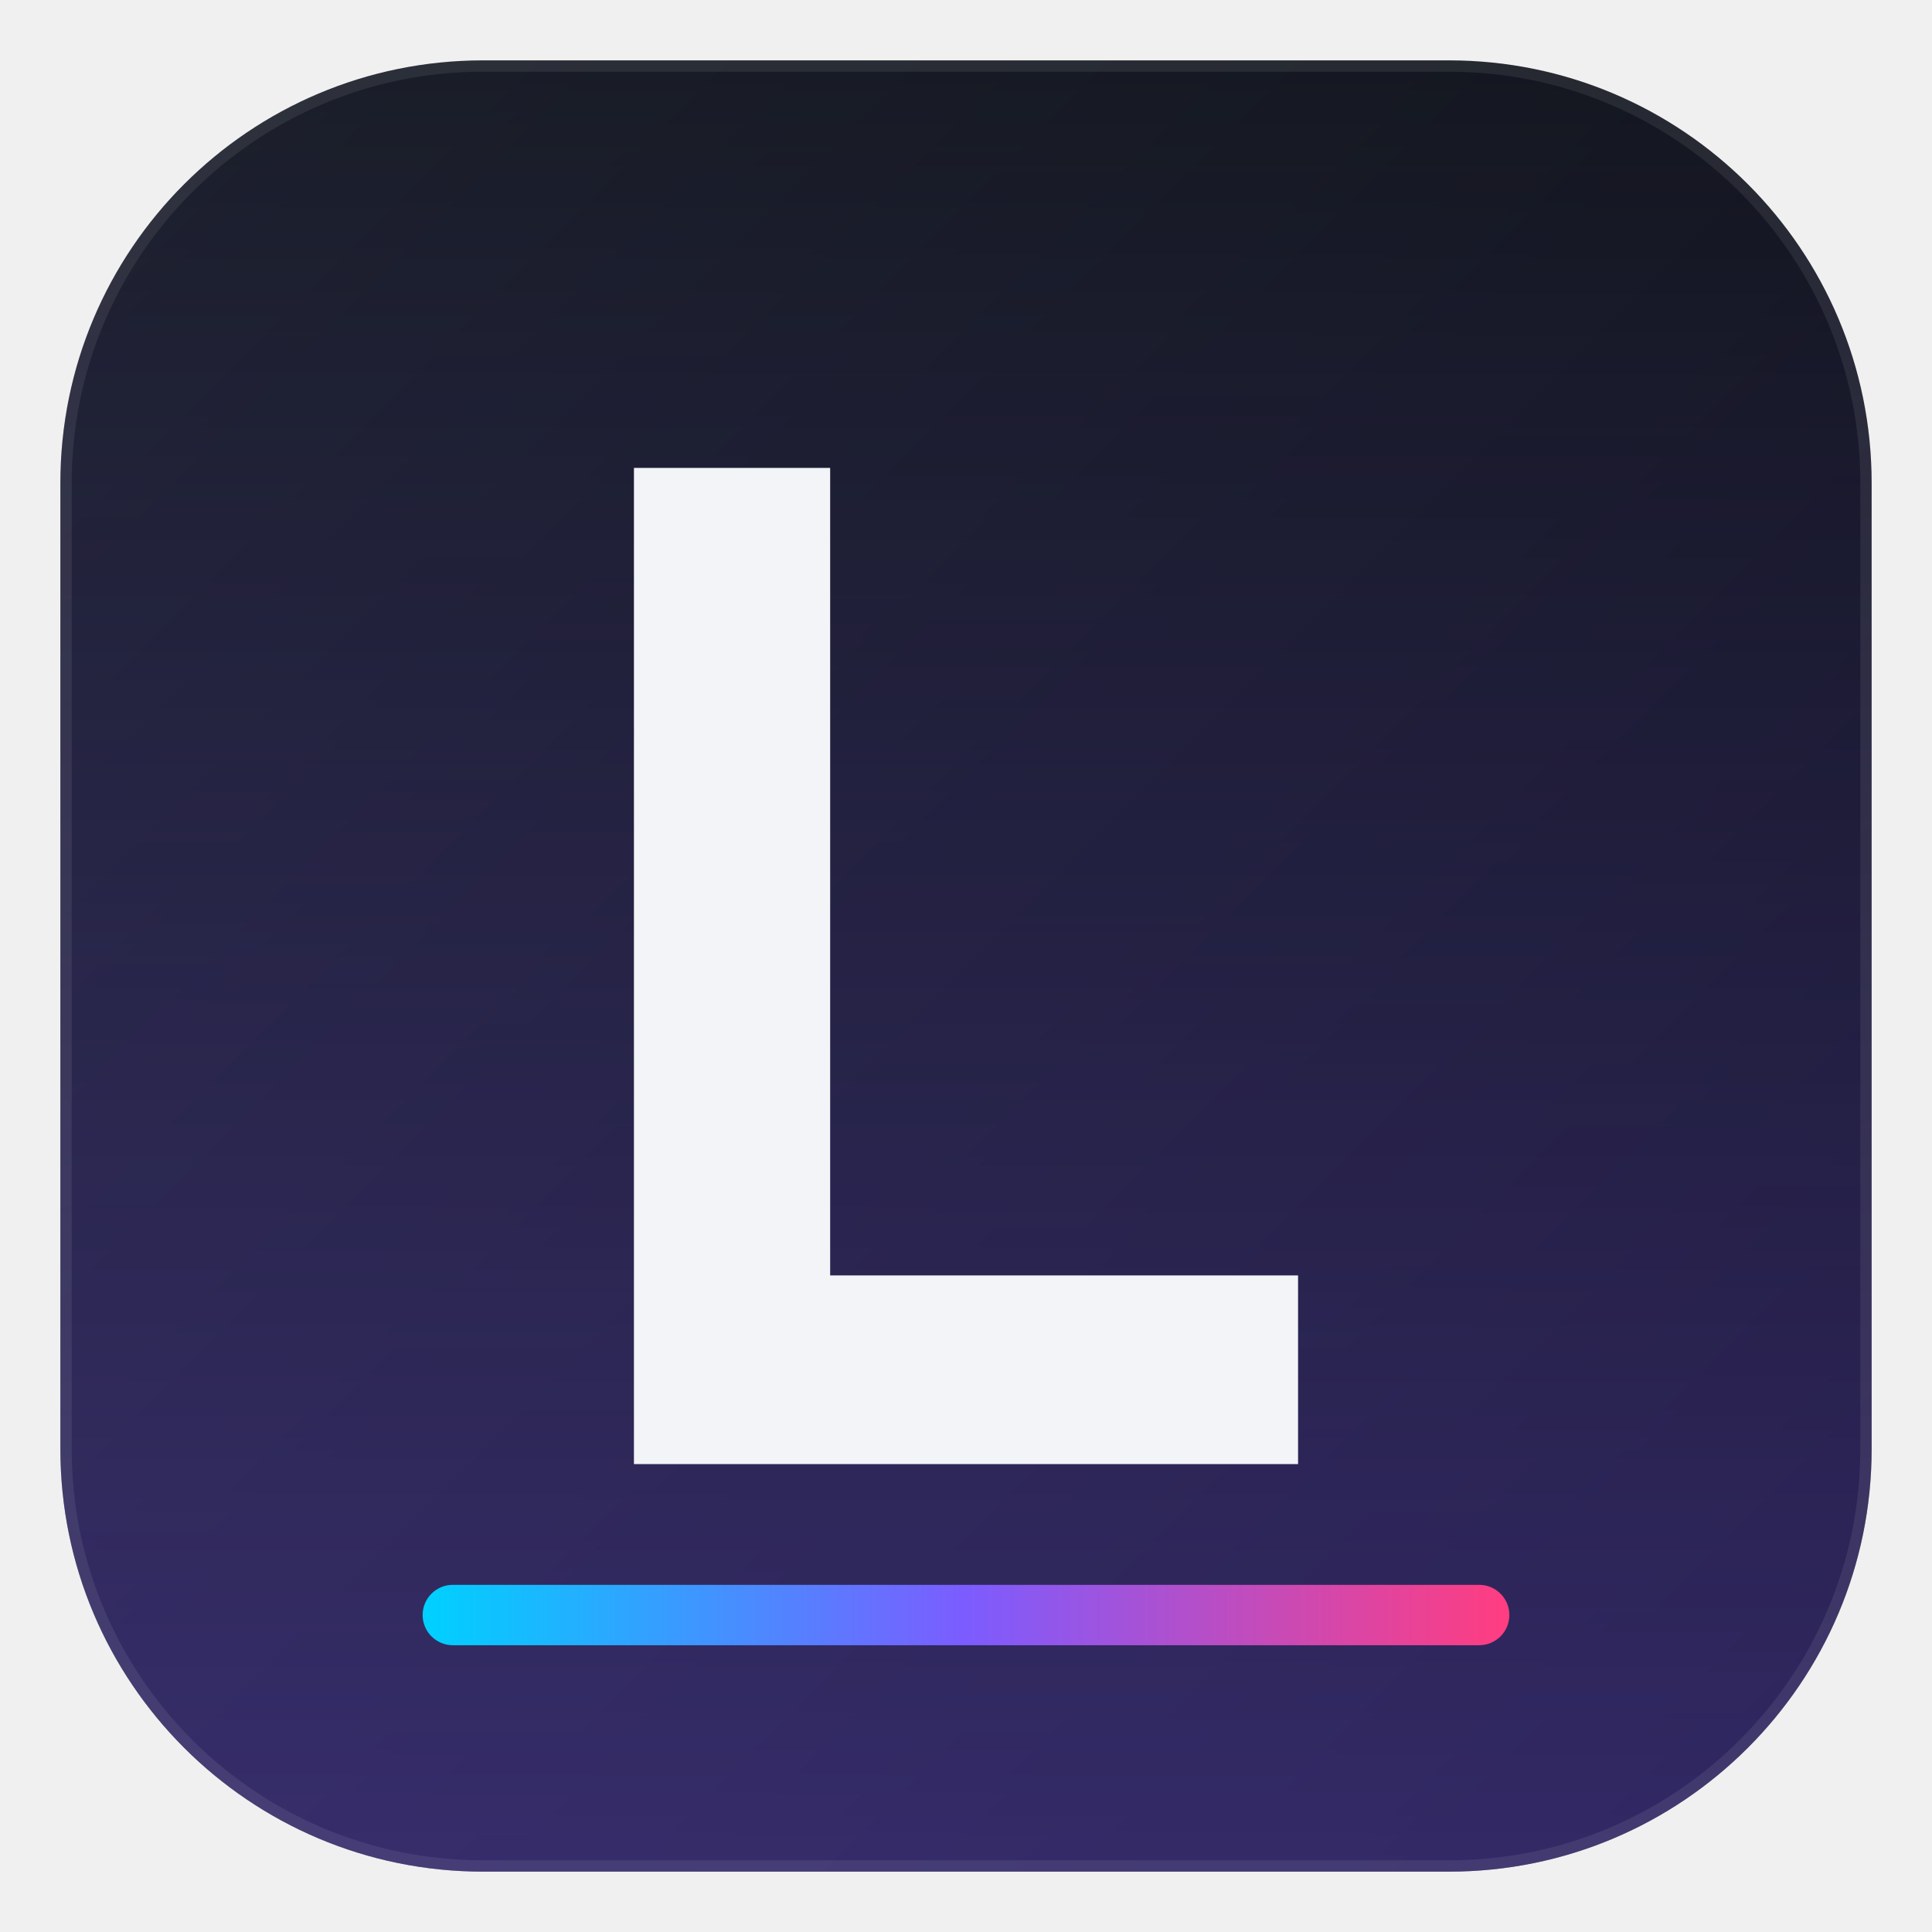
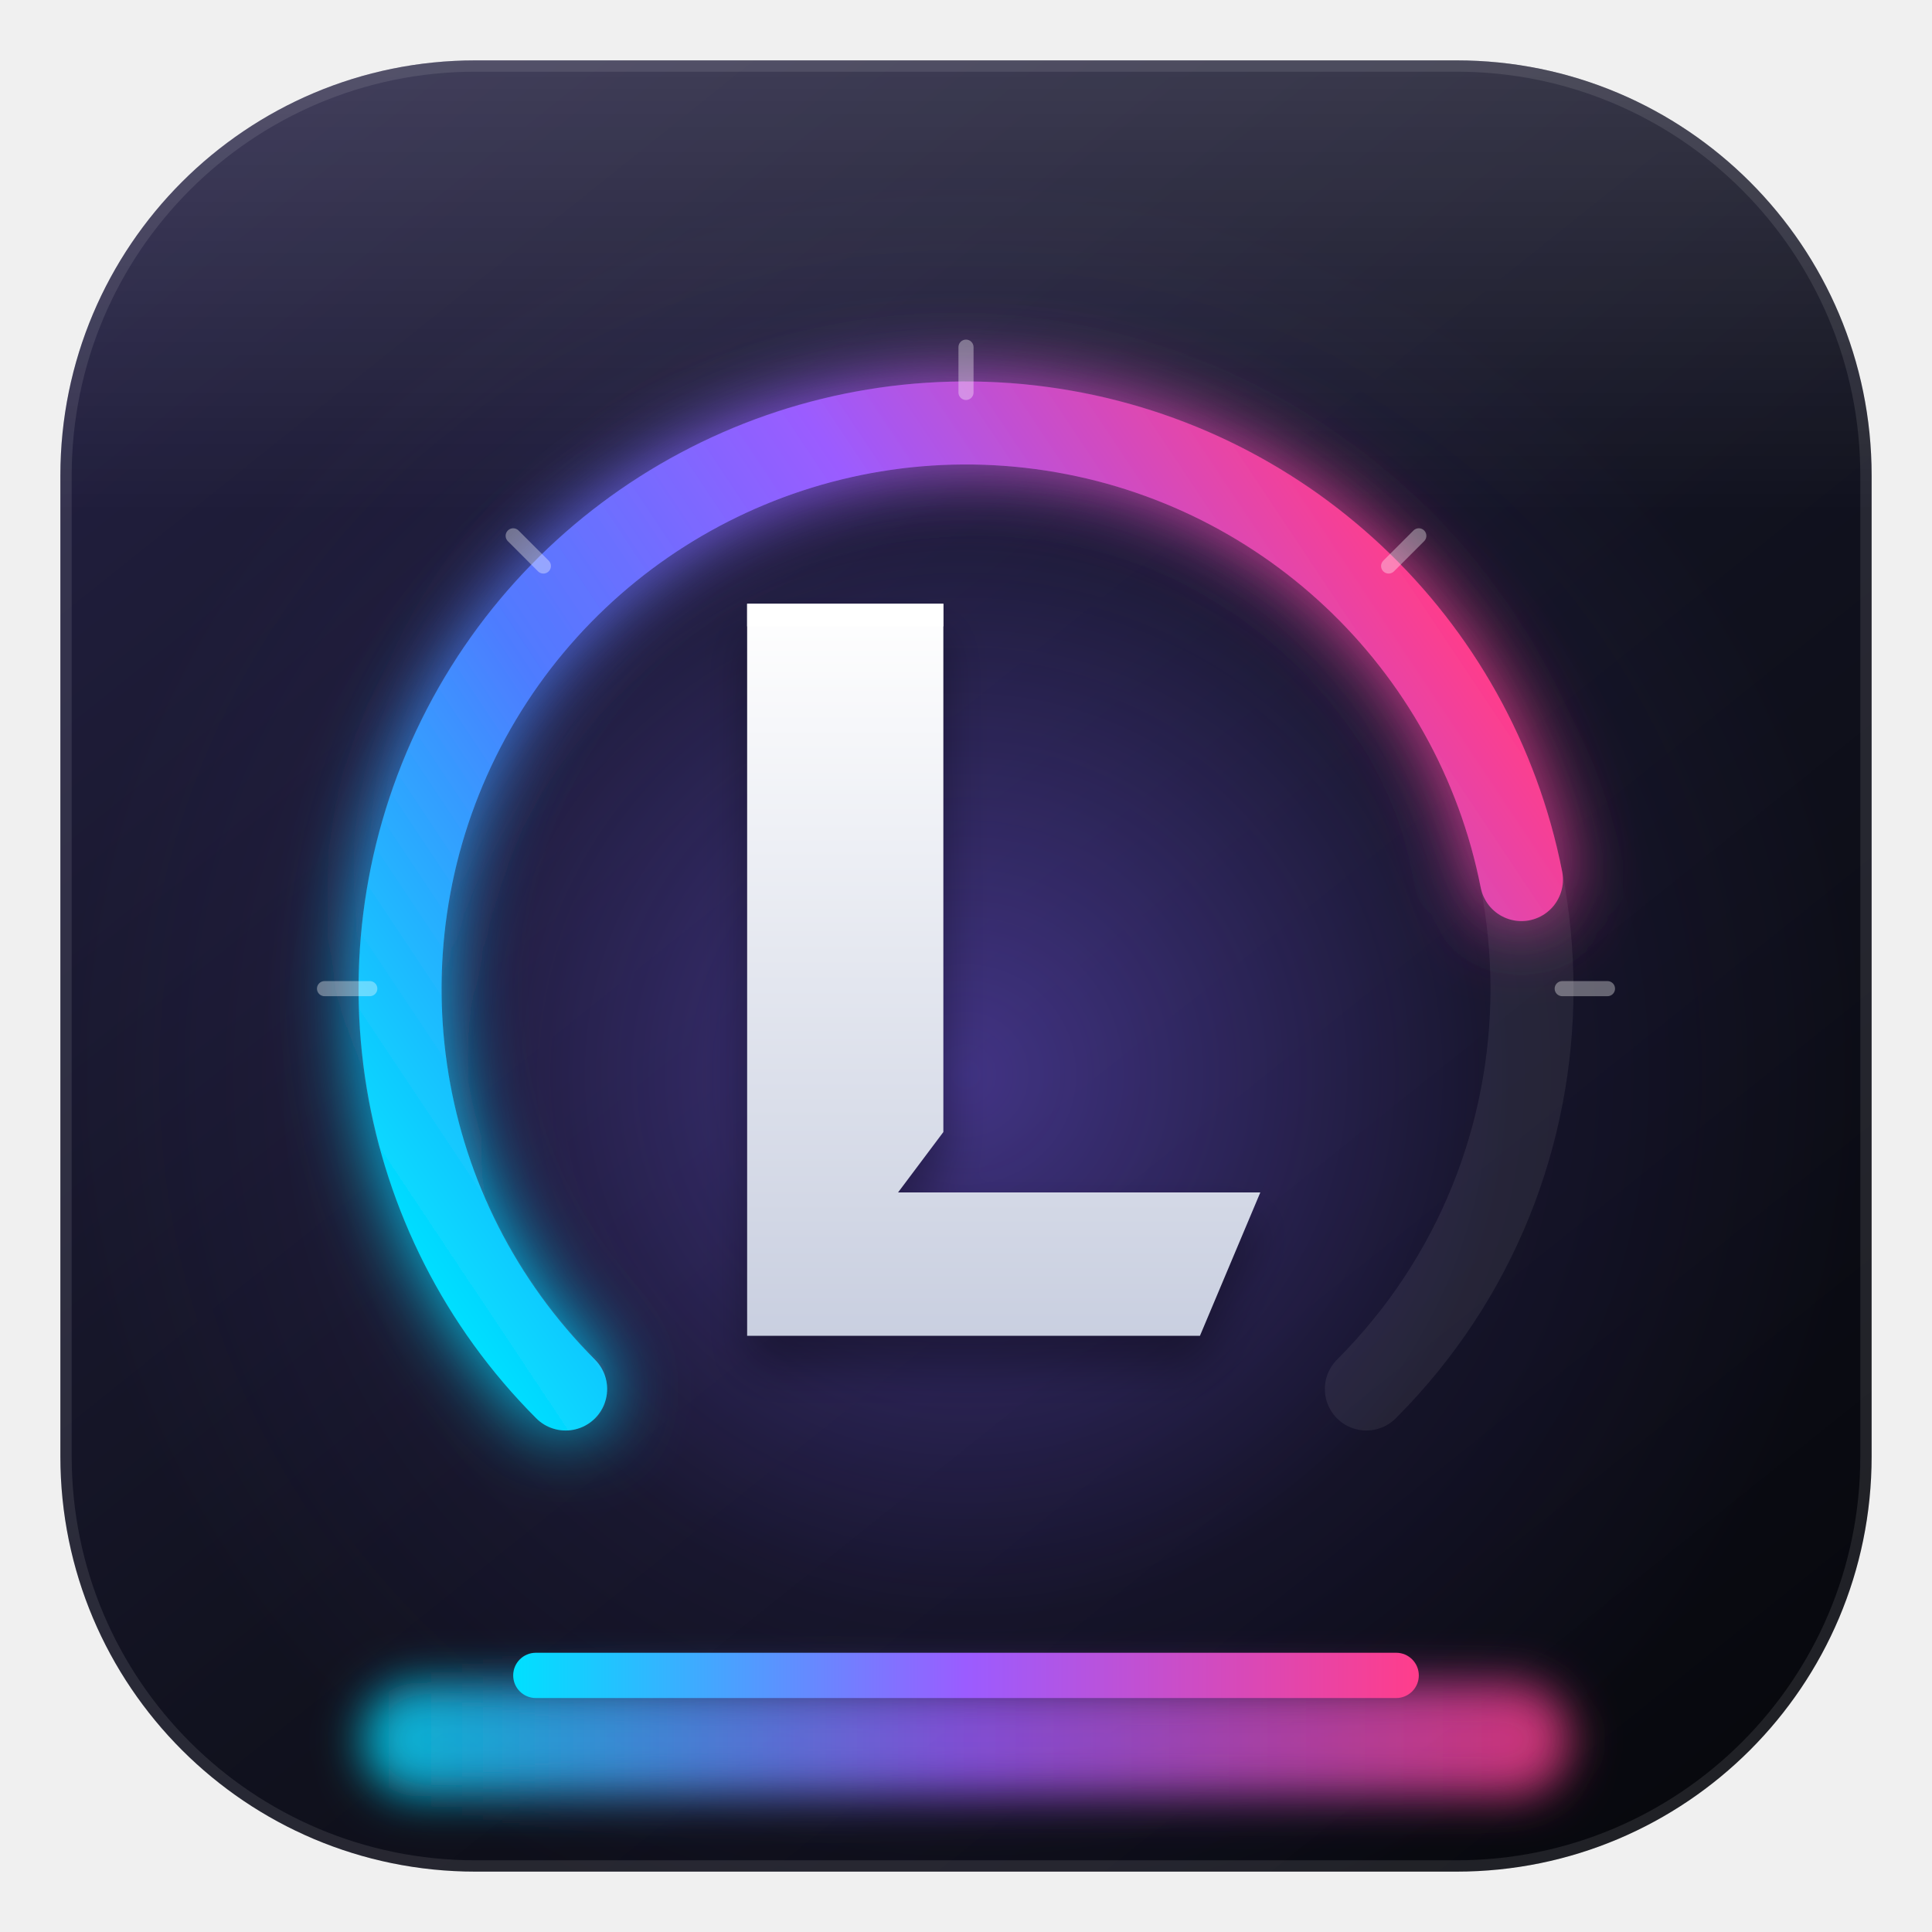
<svg xmlns="http://www.w3.org/2000/svg" viewBox="0 0 512 512">
  <defs>
-     <linearGradient id="bg" x1="0" y1="0" x2="1" y2="1">
-       <stop offset="0" stop-color="#1b1f2a" />
-       <stop offset="1" stop-color="#0a0c11" />
+     <linearGradient id="bg" x1="0.1" y1="0" x2="0.9" y2="1">
+       <stop offset="0" stop-color="#232042" />
+       <stop offset="0.55" stop-color="#11121f" />
+       <stop offset="1" stop-color="#07080d" />
    </linearGradient>
-     <linearGradient id="rgb" x1="0" y1="0" x2="1" y2="0">
-       <stop offset="0" stop-color="#00d0ff" />
-       <stop offset="0.5" stop-color="#7c5cff" />
-       <stop offset="1" stop-color="#ff3d81" />
+     <radialGradient id="bloom" cx="0.5" cy="0.56" r="0.5">
+       <stop offset="0" stop-color="#7c5cff" stop-opacity="0.45" />
+       <stop offset="0.6" stop-color="#7c5cff" stop-opacity="0.08" />
+       <stop offset="1" stop-color="#7c5cff" stop-opacity="0" />
+     </radialGradient>
+     <linearGradient id="rgb" gradientUnits="userSpaceOnUse" x1="140" y1="380" x2="410" y2="200">
+       <stop offset="0" stop-color="#00e0ff" />
+       <stop offset="0.35" stop-color="#4f7bff" />
+       <stop offset="0.65" stop-color="#9b5cff" />
+       <stop offset="1" stop-color="#ff3d8b" />
    </linearGradient>
-     <linearGradient id="glow" x1="0" y1="0" x2="0" y2="1">
-       <stop offset="0" stop-color="#7c5cff" stop-opacity="0.0" />
-       <stop offset="1" stop-color="#7c5cff" stop-opacity="0.35" />
+     <linearGradient id="bar" x1="0" y1="0" x2="1" y2="0">
+       <stop offset="0" stop-color="#00e0ff" />
+       <stop offset="0.5" stop-color="#9b5cff" />
+       <stop offset="1" stop-color="#ff3d8b" />
    </linearGradient>
+     <linearGradient id="metal" x1="0" y1="0" x2="0" y2="1">
+       <stop offset="0" stop-color="#ffffff" />
+       <stop offset="1" stop-color="#c9cfe0" />
+     </linearGradient>
+     <linearGradient id="gloss" x1="0" y1="0" x2="0" y2="1">
+       <stop offset="0" stop-color="#ffffff" stop-opacity="0.14" />
+       <stop offset="0.5" stop-color="#ffffff" stop-opacity="0" />
+     </linearGradient>
+     <filter id="glow" filterUnits="userSpaceOnUse" x="0" y="0" width="512" height="512">
+       <feGaussianBlur stdDeviation="10" result="b" />
+       <feMerge>
+         <feMergeNode in="b" />
+         <feMergeNode in="SourceGraphic" />
+       </feMerge>
+     </filter>
+     <filter id="soft" filterUnits="userSpaceOnUse" x="0" y="0" width="512" height="512">
+       <feGaussianBlur stdDeviation="6" />
+     </filter>
+     <clipPath id="sq">
+       <rect x="16" y="16" width="480" height="480" rx="110" />
+     </clipPath>
  </defs>
-   <rect x="16" y="16" width="480" height="480" rx="112" fill="url(#bg)" />
-   <rect x="16" y="16" width="480" height="480" rx="112" fill="url(#glow)" />
-   <rect x="17.5" y="17.5" width="477" height="477" rx="110.5" fill="none" stroke="#ffffff" stroke-opacity="0.08" stroke-width="3" />
-   <path d="M168 124 h52 v214 h124 v50 H168 Z" fill="#f2f4f8" />
-   <rect x="112" y="420" width="288" height="16" rx="8" fill="url(#rgb)" />
+   <g clip-path="url(#sq)">
+     <rect x="16" y="16" width="480" height="480" fill="url(#bg)" />
+     <rect x="16" y="16" width="480" height="480" fill="url(#bloom)" />
+     <rect x="16" y="16" width="480" height="240" fill="url(#gloss)" />
+     <rect x="96" y="446" width="320" height="30" rx="15" fill="url(#bar)" filter="url(#soft)" opacity="0.8" />
+   </g>
+   <rect x="17.5" y="17.5" width="477" height="477" rx="108.5" fill="none" stroke="#ffffff" stroke-opacity="0.10" stroke-width="3" />
+   <path d="M149.9 368.1 A150 150 0 1 1 362.1 368.1" fill="none" stroke="#ffffff" stroke-opacity="0.07" stroke-width="22" stroke-linecap="round" />
+   <path d="M149.9 368.1 A150 150 0 1 1 403.2 233.1" fill="none" stroke="url(#rgb)" stroke-width="22" stroke-linecap="round" filter="url(#glow)" />
+   <g stroke="#ffffff" stroke-opacity="0.35" stroke-width="4" stroke-linecap="round">
+     <line x1="256" y1="92" x2="256" y2="104" />
+     <line x1="376" y1="142" x2="368" y2="150" />
+     <line x1="136" y1="142" x2="144" y2="150" />
+     <line x1="426" y1="262" x2="414" y2="262" />
+     <line x1="86" y1="262" x2="98" y2="262" />
+   </g>
+   <path d="M198 160 h52 v140 l-12 16 h96 l-16 38 H198 Z" fill="#000000" opacity="0.35" filter="url(#soft)" transform="translate(0 8)" />
+   <path d="M198 160 h52 v140 l-12 16 h96 l-16 38 H198 Z" fill="url(#metal)" />
+   <path d="M198 160 h52 v6 h-52 Z" fill="#ffffff" opacity="0.9" />
+   <rect x="136" y="438" width="240" height="12" rx="6" fill="url(#bar)" />
</svg>
